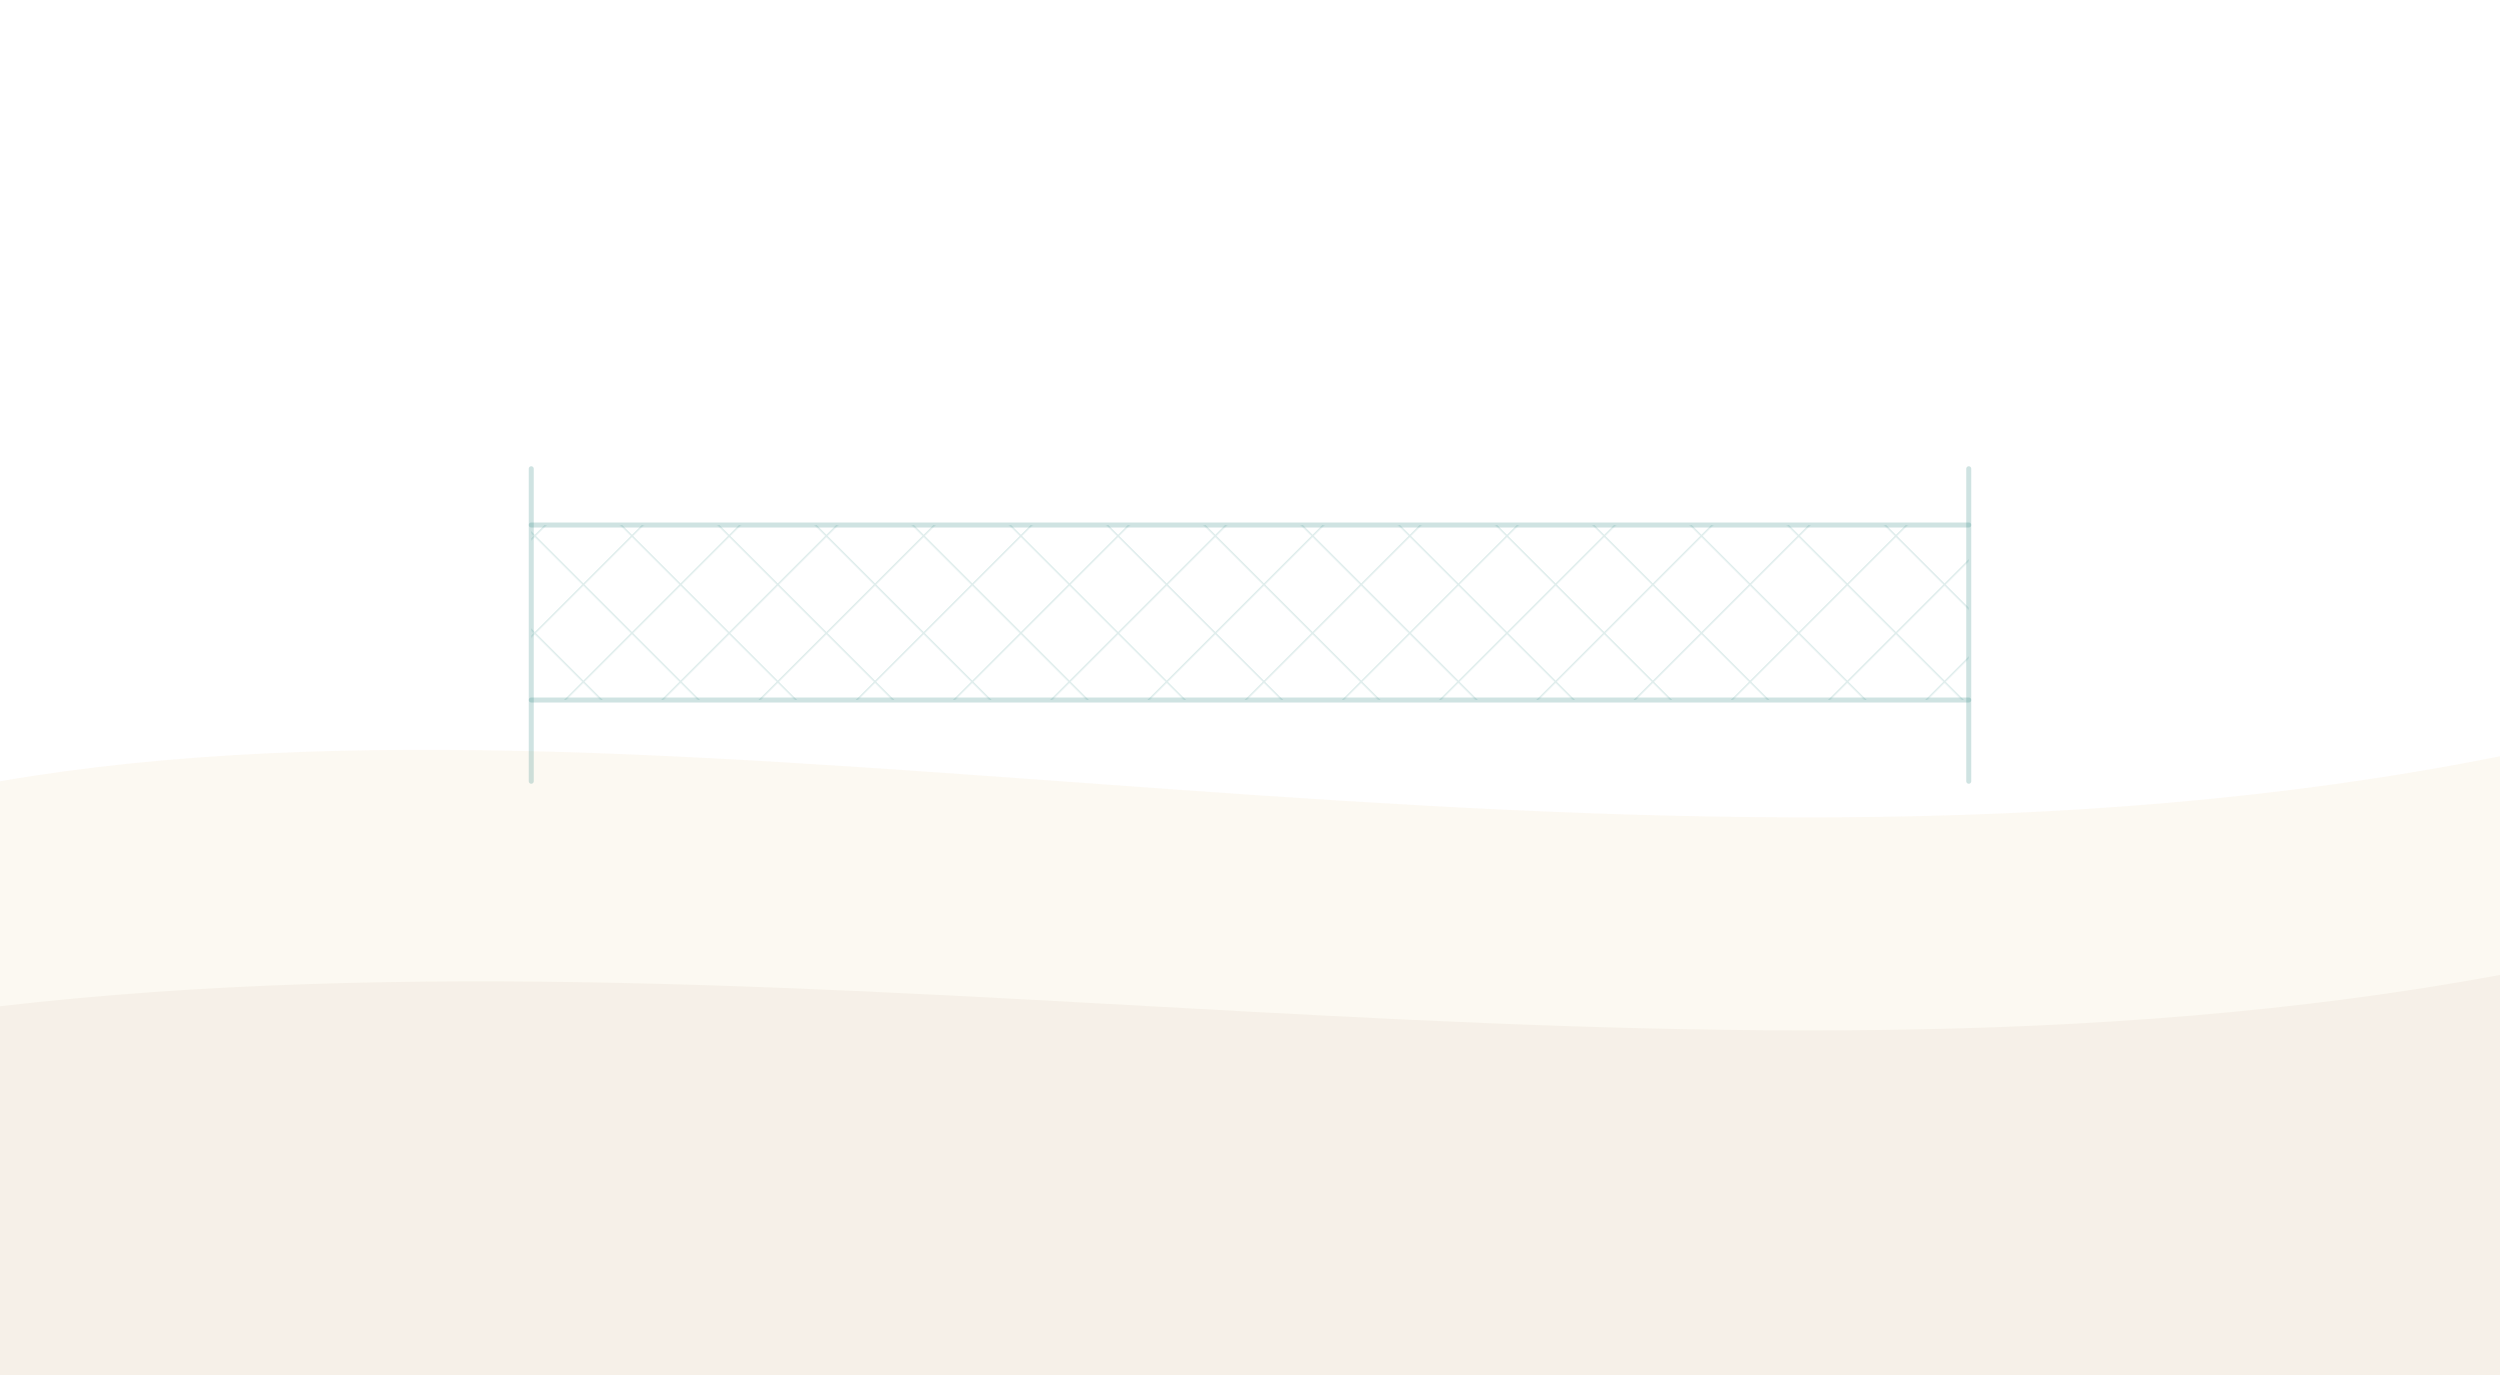
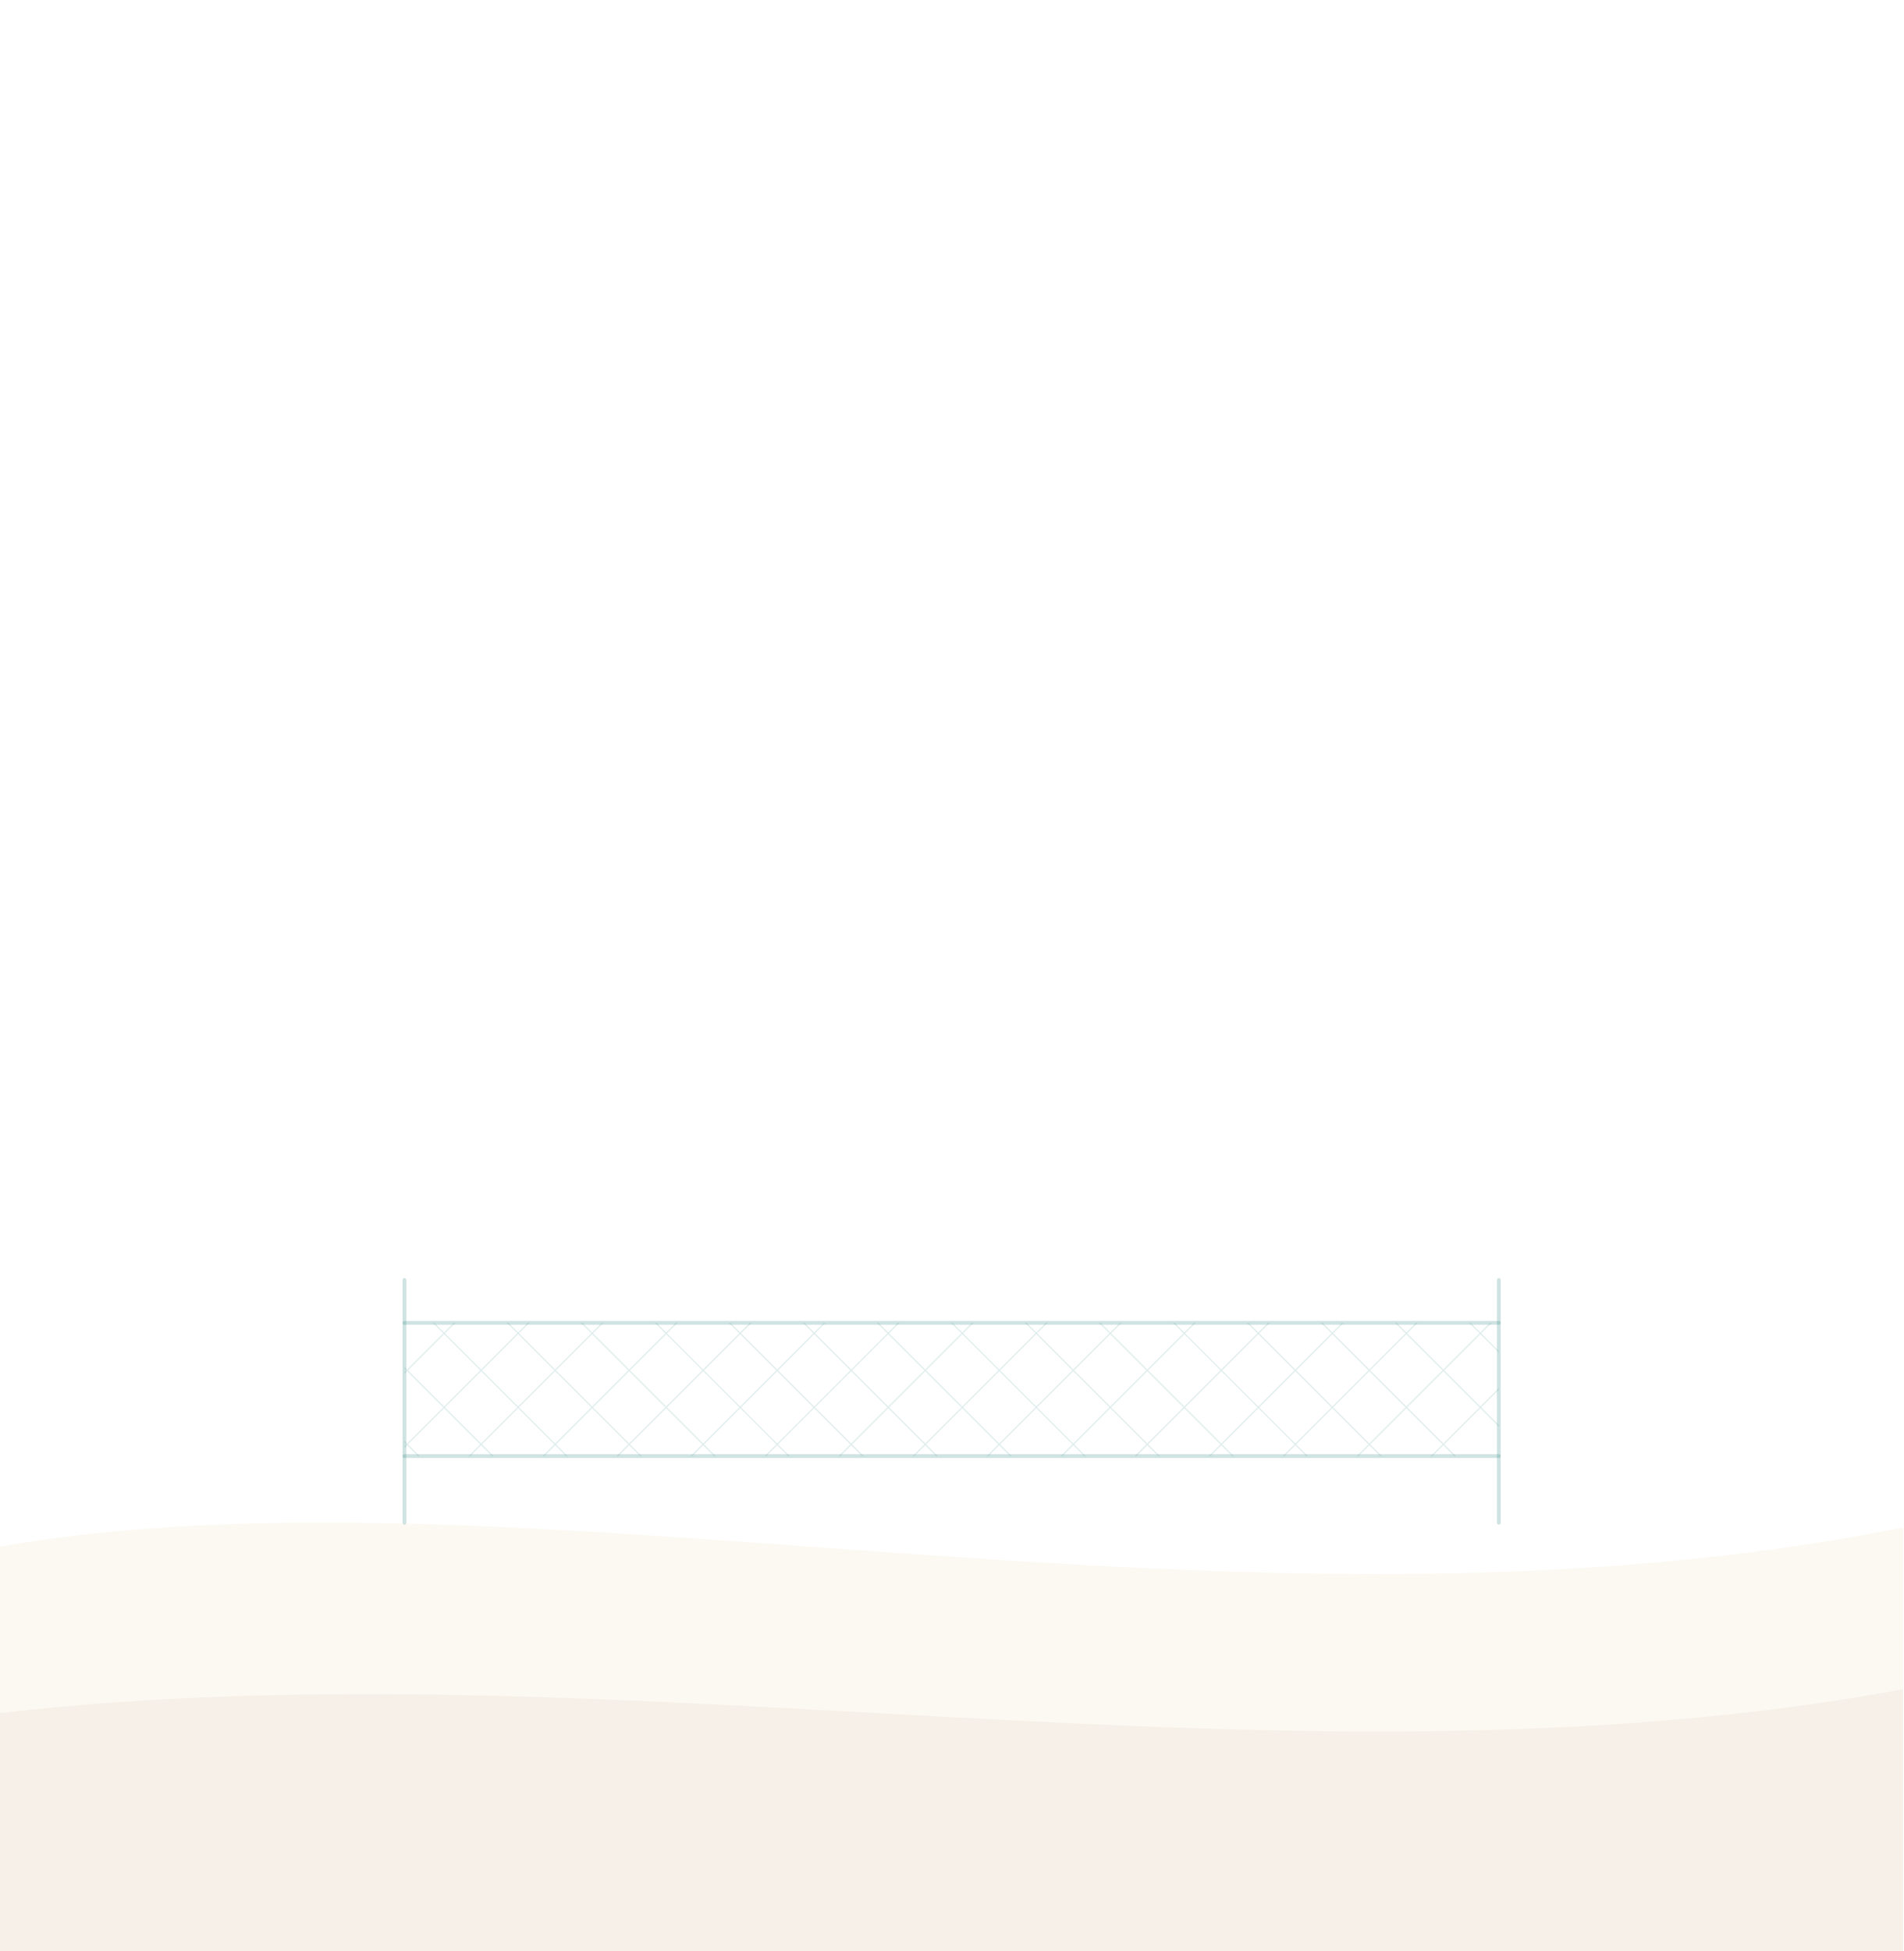
- <svg xmlns="http://www.w3.org/2000/svg" viewBox="0 0 800 440" preserveAspectRatio="xMidYMax slice">
+ <svg xmlns="http://www.w3.org/2000/svg" viewBox="0 0 800 820" preserveAspectRatio="xMidYMax slice">
  <defs>
    <pattern id="net" width="22" height="22" patternUnits="userSpaceOnUse" patternTransform="rotate(45)">
      <path d="M0 0V22M0 0H22" stroke="#0F766E" stroke-opacity="0.13" stroke-width="1" fill="none" />
    </pattern>
  </defs>
-   <path d="M0,250 C220,212 520,298 800,242 L800,440 L0,440 Z" fill="#D9A441" opacity="0.07" />
-   <path d="M0,322 C260,292 540,360 800,312 L800,440 L0,440 Z" fill="#9A6B3F" opacity="0.06" />
-   <rect x="170" y="168" width="460" height="56" fill="url(#net)" />
+   <path d="M0,650 C220,612 520,698 800,642 L800,820 L0,820 Z" fill="#D9A441" opacity="0.07" />
+   <path d="M0,720 C260,690 540,758 800,710 L800,820 L0,820 Z" fill="#9A6B3F" opacity="0.06" />
+   <rect x="170" y="556" width="460" height="56" fill="url(#net)" />
  <g stroke="#0F766E" stroke-opacity="0.2" stroke-width="1.6" stroke-linecap="round" fill="none">
-     <line x1="170" y1="150" x2="170" y2="250" />
-     <line x1="630" y1="150" x2="630" y2="250" />
-     <line x1="170" y1="168" x2="630" y2="168" />
-     <line x1="170" y1="224" x2="630" y2="224" />
+     <line x1="170" y1="538" x2="170" y2="640" />
+     <line x1="630" y1="538" x2="630" y2="640" />
+     <line x1="170" y1="556" x2="630" y2="556" />
+     <line x1="170" y1="612" x2="630" y2="612" />
  </g>
</svg>
